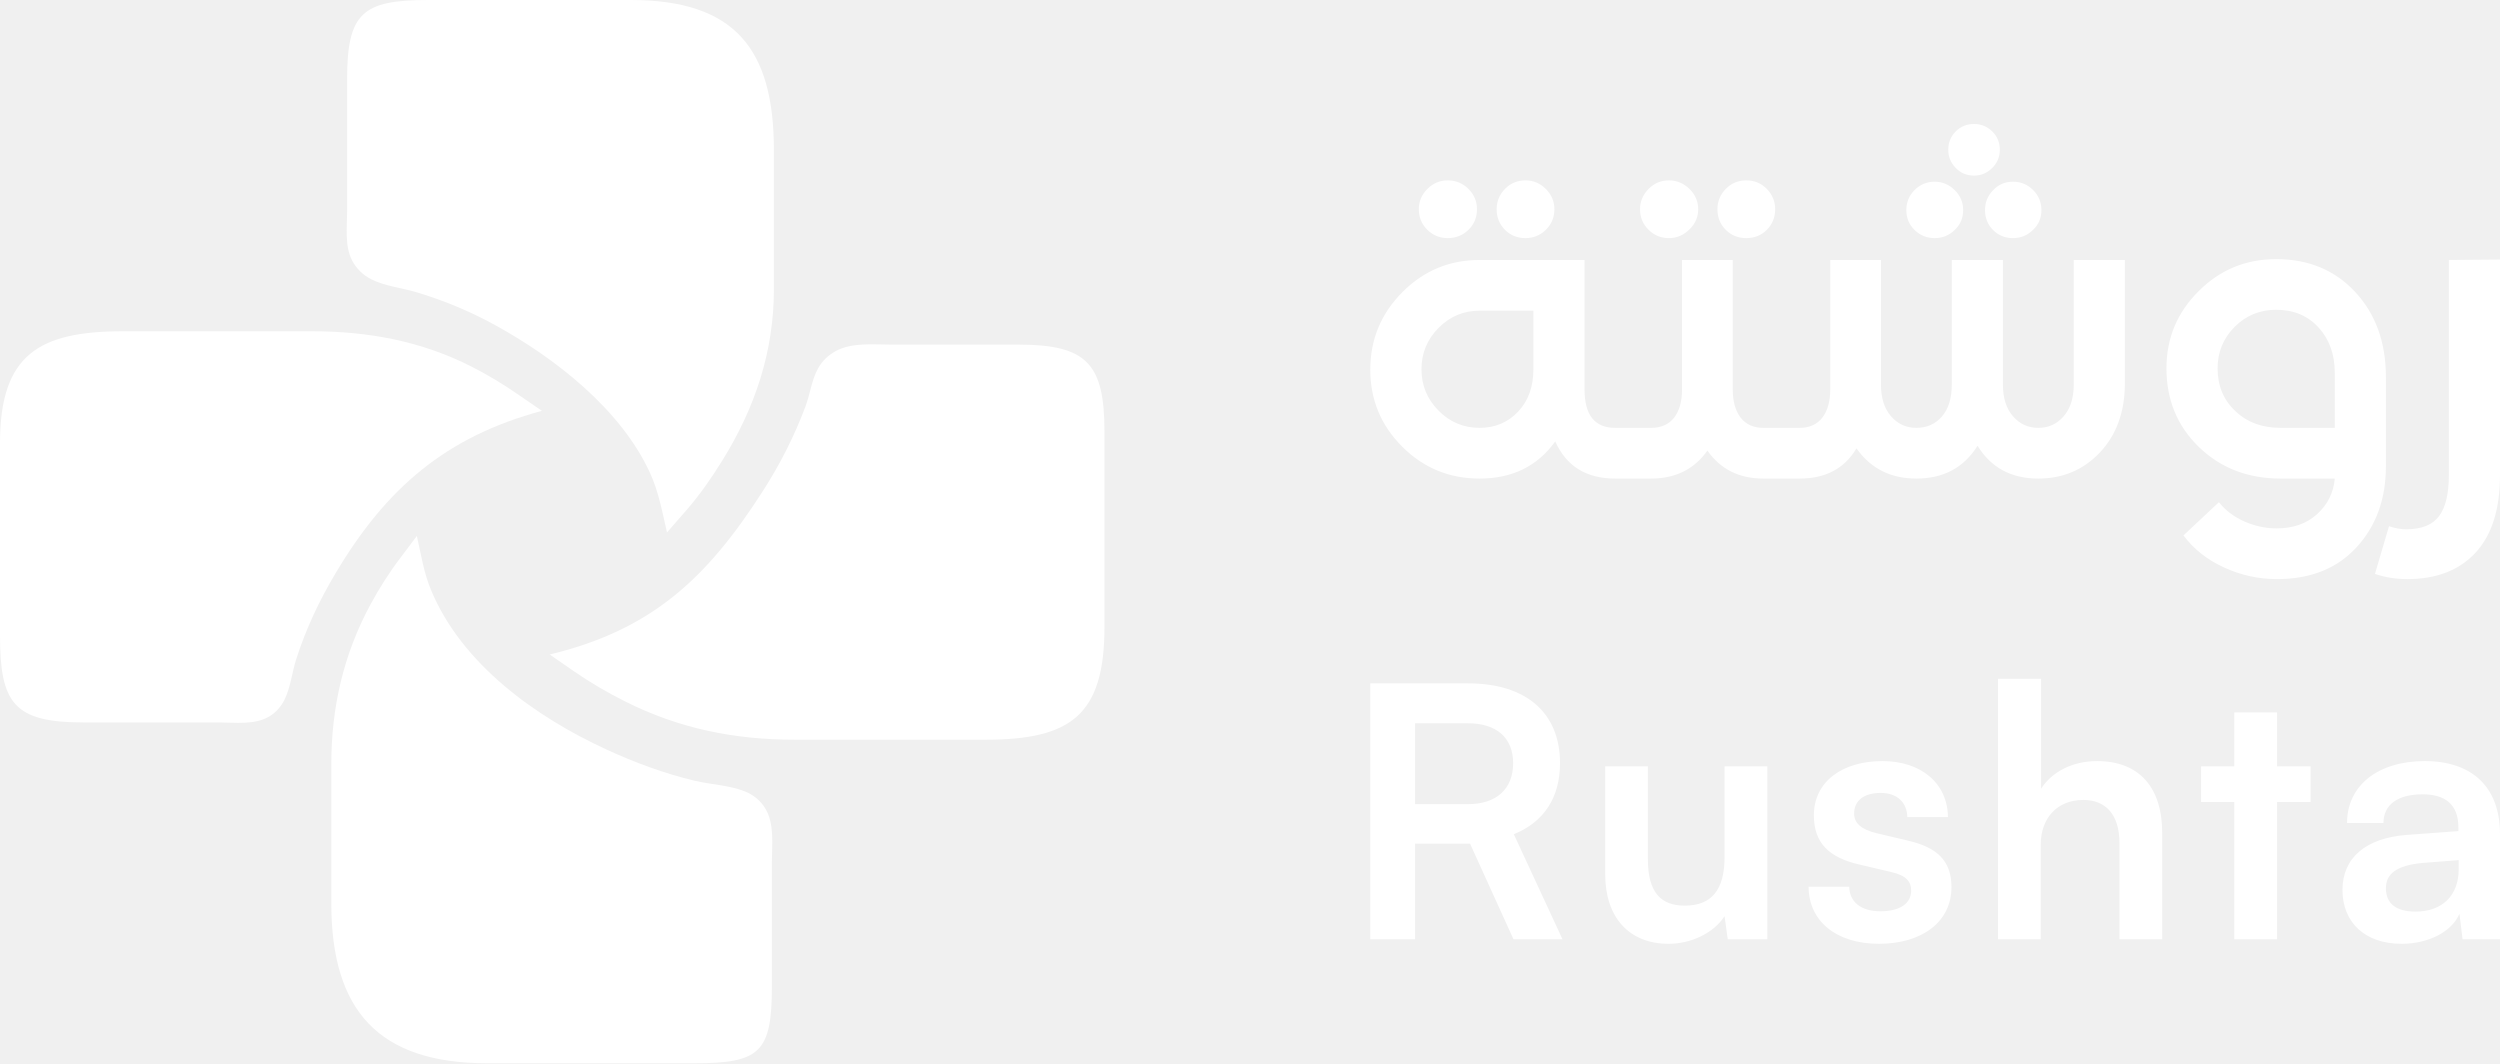
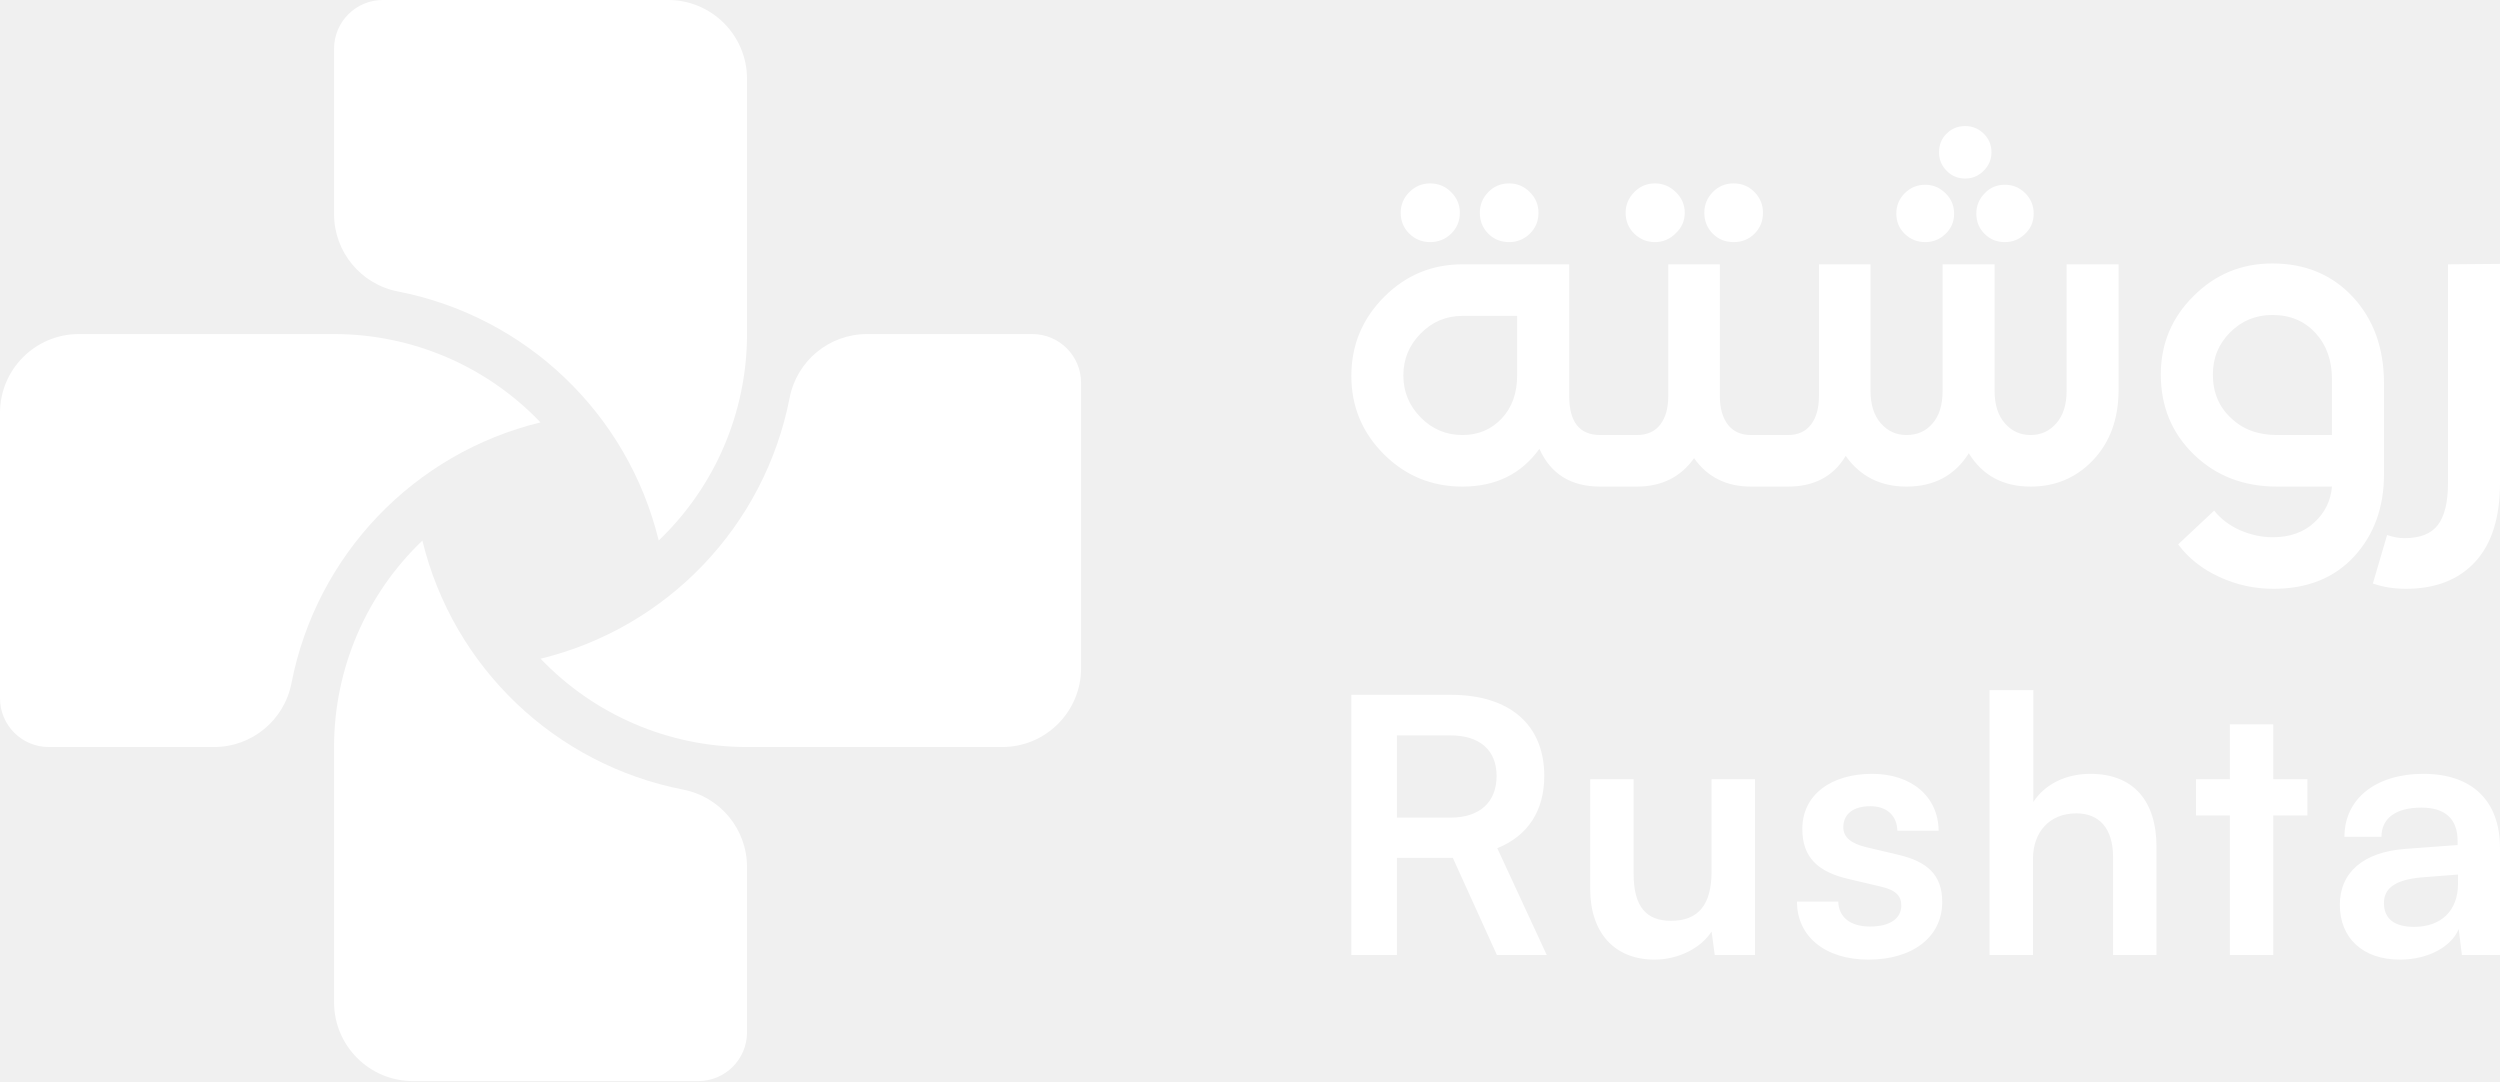
- <svg xmlns="http://www.w3.org/2000/svg" viewBox="0 0 470.25 200" width="470.25" height="200" role="img" aria-label="Rushta روشتة">
+ <svg xmlns="http://www.w3.org/2000/svg" viewBox="0 0 462.5 200" width="462.5" height="200" role="img" aria-label="Rushta روشتة">
  <g id="mark">
-     <path fill="#FFFFFF" d="M78.41 100.81C79.19 104.23 79.71 107.72 81.07 110.97C86.86 124.93 100.73 134.84 114.02 140.96C119.36 143.42 124.95 145.5 130.67 146.86C133.77 147.59 137.23 147.69 140.18 148.89C141.68 149.5 142.99 150.55 143.86 151.92C145.74 154.88 145.19 158.84 145.19 162.18L145.19 185.62C145.19 197.98 142.91 200 130.6 200L91.65 200C71.24 200 62.32 190.1 62.32 169.93L62.32 143.71C62.32 133.1 64.61 123.1 69.68 113.71C71.33 110.67 73.2 107.7 75.31 104.94C76.35 103.58 79.44 99.43 78.41 100.81Z" />
-     <path fill="#FFFFFF" d="M125.46 100.14C124.56 96.27 123.92 92.55 122.26 88.94C116.77 76.96 104.38 67.33 93.11 61.14C88.44 58.57 83.41 56.48 78.31 54.96C75.53 54.13 72.38 53.83 69.79 52.51C68.25 51.72 66.99 50.49 66.21 48.95C64.82 46.21 65.29 42.81 65.29 39.84L65.29 14.96C65.29 2.41 68.19 0 80.55 0L118.62 0C138.23 0 145.57 9.19 145.57 28.27L145.57 54.39C145.57 66.16 142.02 76.74 135.8 86.73C133.82 89.93 131.66 93.02 129.2 95.87C127.96 97.3 124.23 101.57 125.46 100.14Z" />
-     <path fill="#FFFFFF" d="M101.93 77.28C83.86 82.15 72.63 91.81 63.09 107.88C60.04 113 57.57 118.25 55.74 123.92C54.95 126.37 54.67 129.21 53.56 131.52C52.95 132.8 51.98 133.94 50.78 134.69C47.98 136.43 44.28 135.89 41.13 135.89L15.68 135.89C2.59 135.89 0 132.26 0 119.5L0 83.34C0 66.69 7.34 62.31 23.17 62.31L58.67 62.31C69.19 62.31 79.24 64.15 88.69 68.96C91.77 70.52 94.78 72.34 97.62 74.32C99.05 75.31 103.37 78.26 101.93 77.28Z" />
-     <path fill="#FFFFFF" d="M103.41 123.11C122.63 118.48 133.01 108.74 143.53 92.31C146.72 87.34 149.4 82.07 151.48 76.54C152.37 74.18 152.67 71.42 153.91 69.23C154.67 67.88 155.85 66.77 157.21 66.03C160.26 64.38 164.27 64.82 167.63 64.82L191.54 64.82C204.45 64.82 207.75 68.42 207.75 81.22L207.75 117.94C207.75 134.53 201.42 139.14 185.33 139.14L149.54 139.14C138.17 139.14 127.76 137.06 117.54 131.92C114.26 130.27 111.01 128.38 107.99 126.29C106.46 125.23 101.87 122.06 103.41 123.11Z" />
+     <path fill="#FFFFFF" d="M138.2 160.4L138.2 190.98C138.2 195.96 134.16 200 129.18 200L76.39 200C68.34 200 61.8 193.47 61.8 185.41L61.8 138.2C61.8 123.77 67.71 109.97 78.14 100.01C83.85 123.47 102.69 141.46 126.39 146.08C133.25 147.41 138.2 153.41 138.2 160.4Z" />
+     <path fill="#FFFFFF" d="M61.8 39.6L61.8 9.02C61.8 4.04 65.84 0 70.82 0L123.61 0C131.66 0 138.2 6.53 138.2 14.59L138.2 61.8C138.2 76.23 132.29 90.03 121.86 99.99C116.15 76.53 97.31 58.54 73.61 53.92C66.75 52.59 61.8 46.59 61.8 39.6Z" />
+     <path fill="#FFFFFF" d="M39.6 138.2L9.02 138.2C4.04 138.2 0 134.16 0 129.18L0 76.39C0 68.34 6.53 61.8 14.59 61.8L61.8 61.8C76.23 61.8 90.03 67.71 99.99 78.14C76.53 83.85 58.54 102.69 53.92 126.39C52.59 133.25 46.59 138.2 39.6 138.2Z" />
+     <path fill="#FFFFFF" d="M160.4 61.8L190.98 61.8C195.96 61.8 200 65.84 200 70.82L200 123.61C200 131.66 193.47 138.2 185.41 138.2L138.2 138.2C123.77 138.2 109.97 132.29 100.01 121.86C123.47 116.15 141.46 97.31 146.08 73.61C147.41 66.75 153.41 61.8 160.4 61.8Z" />
  </g>
  <g id="arabic" aria-label="روشتة">
-     <path id="arabic-letters" fill="#FFFFFF" d="M263.84 54.9C267.84 50.9 272.67 48.9 278.31 48.9L298.05 48.9L298.05 73.24C298.05 78.07 299.97 80.48 303.81 80.48L306.27 80.48L306.27 90.02L303.81 90.02C298.38 90.02 294.62 87.69 292.54 83.03C289.2 87.69 284.45 90.02 278.31 90.02C272.61 90.02 267.76 88.02 263.76 84.02C259.75 80.01 257.75 75.19 257.75 69.54C257.75 63.84 259.78 58.96 263.84 54.9ZM267.38 69.46C267.38 72.47 268.44 75.06 270.58 77.23C272.72 79.4 275.3 80.48 278.31 80.48C281.22 80.48 283.63 79.46 285.55 77.44C287.47 75.41 288.43 72.75 288.43 69.46L288.43 58.44L278.31 58.44C275.3 58.44 272.72 59.52 270.58 61.69C268.44 63.85 267.38 66.44 267.38 69.46ZM304.63 80.48L310.55 80.48C312.47 80.48 313.92 79.83 314.91 78.55C315.9 77.26 316.39 75.49 316.39 73.24L316.39 48.9L325.93 48.9L325.93 73.24C325.93 75.49 326.42 77.26 327.41 78.55C328.4 79.83 329.82 80.48 331.68 80.48L337.69 80.48L337.69 90.02L331.68 90.02C327.13 90.02 323.63 88.26 321.16 84.76C318.69 88.26 315.16 90.02 310.55 90.02L304.63 90.02ZM338.51 80.48C340.37 80.48 341.8 79.83 342.79 78.55C343.77 77.26 344.27 75.49 344.27 73.24L344.27 48.9L353.81 48.9L353.81 72.34C353.81 74.86 354.44 76.85 355.7 78.3C356.96 79.75 358.55 80.48 360.47 80.48C362.44 80.48 364.04 79.77 365.28 78.34C366.51 76.92 367.13 74.91 367.13 72.34L367.13 48.9L376.75 48.9L376.75 72.34C376.75 74.86 377.38 76.85 378.64 78.3C379.9 79.75 381.49 80.48 383.41 80.48C385.33 80.48 386.92 79.75 388.18 78.3C389.44 76.85 390.07 74.86 390.07 72.34L390.07 48.9L399.69 48.9L399.69 72.34C399.64 77.6 398.06 81.86 394.97 85.13C391.87 88.39 388.02 90.02 383.41 90.02C378.31 90.02 374.5 87.96 371.98 83.85C369.4 87.96 365.57 90.02 360.47 90.02C355.64 90.02 351.89 88.13 349.2 84.34C346.95 88.13 343.39 90.02 338.51 90.02L336.04 90.02L336.04 80.48ZM413.59 54.74C417.59 50.74 422.45 48.74 428.15 48.74C434.23 48.74 439.2 50.81 443.03 54.94C446.87 59.08 448.79 64.42 448.79 70.94L448.79 87.72C448.79 93.86 446.95 98.93 443.28 102.93C439.61 106.93 434.62 108.93 428.31 108.93C424.86 108.93 421.54 108.21 418.36 106.75C415.18 105.3 412.63 103.29 410.71 100.71L417.38 94.46C418.58 95.99 420.17 97.2 422.15 98.08C424.12 98.95 426.15 99.39 428.23 99.39C431.36 99.39 433.91 98.49 435.88 96.68C437.85 94.87 438.95 92.65 439.17 90.02L428.97 90.02C422.83 90.02 417.72 88.04 413.63 84.1C409.55 80.15 407.51 75.22 407.51 69.29C407.51 63.59 409.54 58.74 413.59 54.74ZM420.5 77.35C422.69 79.44 425.52 80.48 428.97 80.48L439.17 80.48L439.17 70.12C439.17 66.66 438.15 63.83 436.13 61.61C434.1 59.39 431.44 58.27 428.15 58.27C425.08 58.27 422.47 59.34 420.34 61.48C418.2 63.62 417.13 66.22 417.13 69.29C417.13 72.58 418.25 75.27 420.5 77.35ZM449.37 98.98C450.52 99.37 451.59 99.56 452.57 99.56C455.48 99.56 457.55 98.74 458.78 97.09C460.02 95.45 460.63 92.87 460.63 89.36L460.63 48.9L470.25 48.82L470.25 89.36C470.25 95.77 468.72 100.64 465.65 103.96C462.58 107.27 458.3 108.93 452.82 108.93C450.63 108.93 448.6 108.6 446.73 107.95Z" />
-     <path id="arabic-dots" fill="#FFFFFF" d="M266.88 39.36C266.88 37.88 267.42 36.61 268.49 35.54C269.55 34.47 270.83 33.93 272.31 33.93C273.84 33.93 275.15 34.47 276.22 35.54C277.29 36.61 277.82 37.88 277.82 39.36C277.82 40.9 277.29 42.18 276.22 43.23C275.15 44.27 273.84 44.79 272.31 44.79C270.83 44.79 269.55 44.27 268.49 43.23C267.42 42.18 266.88 40.9 266.88 39.36ZM281.52 39.36C281.52 37.88 282.04 36.61 283.08 35.54C284.12 34.47 285.41 33.93 286.95 33.93C288.43 33.93 289.7 34.47 290.77 35.54C291.84 36.61 292.38 37.88 292.38 39.36C292.38 40.9 291.84 42.18 290.77 43.23C289.7 44.27 288.43 44.79 286.95 44.79C285.41 44.79 284.12 44.27 283.08 43.23C282.04 42.18 281.52 40.9 281.52 39.36ZM323.05 39.36C323.05 37.88 323.57 36.61 324.61 35.54C325.65 34.47 326.94 33.93 328.48 33.93C330.01 33.93 331.3 34.47 332.34 35.54C333.38 36.61 333.91 37.88 333.91 39.36C333.91 40.9 333.38 42.18 332.34 43.23C331.3 44.27 330.01 44.79 328.48 44.79C326.94 44.79 325.65 44.27 324.61 43.23C323.57 42.18 323.05 40.9 323.05 39.36ZM310.14 35.5C311.18 34.45 312.44 33.93 313.92 33.93C315.4 33.93 316.69 34.47 317.79 35.54C318.88 36.61 319.43 37.88 319.43 39.36C319.43 40.84 318.88 42.1 317.79 43.14C316.69 44.24 315.4 44.79 313.92 44.79C312.44 44.79 311.17 44.27 310.1 43.23C309.03 42.18 308.49 40.9 308.49 39.36C308.49 37.88 309.04 36.59 310.14 35.5ZM360.14 35.74C361.18 34.7 362.44 34.18 363.92 34.18C365.35 34.18 366.59 34.7 367.66 35.74C368.73 36.78 369.27 38.04 369.27 39.52C369.27 41.01 368.75 42.24 367.7 43.23C366.66 44.27 365.4 44.79 363.92 44.79C362.44 44.79 361.18 44.28 360.14 43.27C359.1 42.25 358.58 41.01 358.58 39.52C358.58 38.04 359.1 36.78 360.14 35.74ZM374.94 35.74C375.93 34.7 377.16 34.18 378.64 34.18C380.12 34.18 381.38 34.7 382.42 35.74C383.47 36.78 383.99 38.04 383.99 39.52C383.99 41.01 383.47 42.24 382.42 43.23C381.38 44.27 380.12 44.79 378.64 44.79C377.16 44.79 375.91 44.28 374.9 43.27C373.89 42.25 373.38 41.01 373.38 39.52C373.38 38.04 373.9 36.78 374.94 35.74ZM367.87 24.72C368.8 23.79 369.95 23.32 371.32 23.32C372.64 23.32 373.78 23.79 374.74 24.72C375.7 25.65 376.17 26.81 376.17 28.18C376.17 29.49 375.7 30.63 374.74 31.59C373.78 32.55 372.64 33.03 371.32 33.03C369.95 33.03 368.8 32.55 367.87 31.59C366.94 30.63 366.47 29.49 366.47 28.18C366.47 26.81 366.94 25.65 367.87 24.72Z" />
+     <path id="arabic-letters" fill="#FFFFFF" d="M256.09 54.9C260.09 50.9 264.91 48.9 270.56 48.9L290.3 48.9L290.3 73.24C290.3 78.07 292.21 80.48 296.05 80.48L298.52 80.48L298.52 90.02L296.05 90.02C290.62 90.02 286.87 87.69 284.79 83.03C281.44 87.69 276.7 90.02 270.56 90.02C264.86 90.02 260.01 88.02 256 84.02C252 80.01 250 75.19 250 69.54C250 63.84 252.03 58.96 256.09 54.9ZM259.62 69.46C259.62 72.47 260.69 75.06 262.83 77.23C264.97 79.4 267.54 80.48 270.56 80.48C273.46 80.48 275.88 79.46 277.8 77.44C279.71 75.41 280.67 72.75 280.67 69.46L280.67 58.44L270.56 58.44C267.54 58.44 264.97 59.52 262.83 61.69C260.69 63.85 259.62 66.44 259.62 69.46ZM296.88 80.48L302.8 80.48C304.71 80.48 306.17 79.83 307.15 78.55C308.14 77.26 308.63 75.49 308.63 73.24L308.63 48.9L318.17 48.9L318.17 73.24C318.17 75.49 318.67 77.26 319.65 78.55C320.64 79.83 322.07 80.48 323.93 80.48L329.93 80.48L329.93 90.02L323.93 90.02C319.38 90.02 315.87 88.26 313.4 84.76C310.94 88.26 307.4 90.02 302.8 90.02L296.88 90.02ZM330.76 80.48C332.62 80.48 334.05 79.83 335.03 78.55C336.02 77.26 336.51 75.49 336.51 73.24L336.51 48.9L346.05 48.9L346.05 72.34C346.05 74.86 346.68 76.85 347.94 78.3C349.21 79.75 350.79 80.48 352.71 80.48C354.69 80.48 356.29 79.77 357.52 78.34C358.76 76.92 359.38 74.91 359.38 72.34L359.38 48.9L369 48.9L369 72.34C369 74.86 369.63 76.85 370.89 78.3C372.15 79.75 373.74 80.48 375.66 80.48C377.58 80.48 379.17 79.75 380.43 78.3C381.69 76.85 382.32 74.86 382.32 72.34L382.32 48.9L391.94 48.9L391.94 72.34C391.89 77.6 390.31 81.86 387.21 85.13C384.11 88.39 380.26 90.02 375.66 90.02C370.56 90.02 366.75 87.96 364.23 83.85C361.65 87.96 357.81 90.02 352.71 90.02C347.89 90.02 344.13 88.13 341.45 84.34C339.2 88.13 335.64 90.02 330.76 90.02L328.29 90.02L328.29 80.48ZM405.84 54.74C409.84 50.74 414.69 48.74 420.39 48.74C426.48 48.74 431.44 50.81 435.28 54.94C439.12 59.08 441.04 64.42 441.04 70.94L441.04 87.72C441.04 93.86 439.2 98.93 435.53 102.93C431.85 106.93 426.86 108.93 420.56 108.93C417.11 108.93 413.79 108.21 410.61 106.75C407.43 105.3 404.88 103.29 402.96 100.71L409.62 94.46C410.83 95.99 412.42 97.2 414.39 98.08C416.37 98.95 418.39 99.39 420.48 99.39C423.6 99.39 426.15 98.49 428.12 96.68C430.1 94.87 431.2 92.65 431.41 90.02L421.22 90.02C415.08 90.02 409.96 88.04 405.88 84.1C401.8 80.15 399.75 75.22 399.75 69.29C399.75 63.59 401.78 58.74 405.84 54.74ZM412.75 77.35C414.94 79.44 417.76 80.48 421.22 80.48L431.41 80.48L431.41 70.12C431.41 66.66 430.4 63.83 428.37 61.61C426.34 59.39 423.68 58.27 420.39 58.27C417.32 58.27 414.72 59.34 412.58 61.48C410.44 63.62 409.38 66.22 409.38 69.29C409.38 72.58 410.5 75.27 412.75 77.35ZM441.61 98.98C442.76 99.37 443.83 99.56 444.82 99.56C447.72 99.56 449.79 98.74 451.03 97.09C452.26 95.45 452.88 92.87 452.88 89.36L452.88 48.9L462.5 48.82L462.5 89.36C462.5 95.77 460.96 100.64 457.89 103.96C454.82 107.27 450.55 108.93 445.07 108.93C442.87 108.93 440.84 108.6 438.98 107.95Z" />
+     <path id="arabic-dots" fill="#FFFFFF" d="M259.13 39.36C259.13 37.88 259.66 36.61 260.73 35.54C261.8 34.47 263.08 33.93 264.56 33.93C266.09 33.93 267.39 34.47 268.46 35.54C269.53 36.61 270.07 37.88 270.07 39.36C270.07 40.9 269.53 42.18 268.46 43.23C267.39 44.27 266.09 44.79 264.56 44.79C263.08 44.79 261.8 44.27 260.73 43.23C259.66 42.18 259.13 40.9 259.13 39.36ZM273.77 39.36C273.77 37.88 274.29 36.61 275.33 35.54C276.37 34.47 277.66 33.93 279.19 33.93C280.67 33.93 281.95 34.47 283.02 35.54C284.09 36.61 284.62 37.88 284.62 39.36C284.62 40.9 284.09 42.18 283.02 43.23C281.95 44.27 280.67 44.79 279.19 44.79C277.66 44.79 276.37 44.27 275.33 43.23C274.29 42.18 273.77 40.9 273.77 39.36ZM315.3 39.36C315.3 37.88 315.82 36.61 316.86 35.54C317.9 34.47 319.19 33.93 320.72 33.93C322.26 33.93 323.55 34.47 324.59 35.54C325.63 36.61 326.15 37.88 326.15 39.36C326.15 40.9 325.63 42.18 324.59 43.23C323.55 44.27 322.26 44.79 320.72 44.79C319.19 44.79 317.9 44.27 316.86 43.23C315.82 42.18 315.3 40.9 315.3 39.36ZM302.38 35.5C303.43 34.45 304.69 33.93 306.17 33.93C307.65 33.93 308.94 34.47 310.03 35.54C311.13 36.61 311.68 37.88 311.68 39.36C311.68 40.84 311.13 42.1 310.03 43.14C308.94 44.24 307.65 44.79 306.17 44.79C304.69 44.79 303.41 44.27 302.34 43.23C301.27 42.18 300.74 40.9 300.74 39.36C300.74 37.88 301.29 36.59 302.38 35.5ZM352.38 35.74C353.43 34.7 354.69 34.18 356.17 34.18C357.59 34.18 358.84 34.7 359.91 35.74C360.98 36.78 361.51 38.04 361.51 39.52C361.51 41.01 360.99 42.24 359.95 43.23C358.91 44.27 357.65 44.79 356.17 44.79C354.69 44.79 353.43 44.28 352.38 43.27C351.34 42.25 350.82 41.01 350.82 39.52C350.82 38.04 351.34 36.78 352.38 35.74ZM367.19 35.74C368.17 34.7 369.41 34.18 370.89 34.18C372.37 34.18 373.63 34.7 374.67 35.74C375.71 36.78 376.23 38.04 376.23 39.52C376.23 41.01 375.71 42.24 374.67 43.23C373.63 44.27 372.37 44.79 370.89 44.79C369.41 44.79 368.16 44.28 367.15 43.27C366.13 42.25 365.62 41.01 365.62 39.52C365.62 38.04 366.15 36.78 367.19 35.74ZM360.12 24.72C361.05 23.79 362.2 23.32 363.57 23.32C364.88 23.32 366.02 23.79 366.98 24.72C367.94 25.65 368.42 26.81 368.42 28.18C368.42 29.49 367.94 30.63 366.98 31.59C366.02 32.55 364.88 33.03 363.57 33.03C362.2 33.03 361.05 32.55 360.12 31.59C359.18 30.63 358.72 29.49 358.72 28.18C358.72 26.81 359.18 25.65 360.12 24.72Z" />
  </g>
-   <path id="english" aria-label="Rushta" fill="#FFFFFF" d="M266.18 176.68L266.18 158.7L276.52 158.7L284.69 176.68L293.91 176.68L284.75 156.92C290.42 154.62 293.44 150.01 293.44 143.55C293.44 134.07 287.06 128.54 276.13 128.54L257.75 128.54L257.75 176.68ZM266.18 136.05L276.13 136.05C281.46 136.05 284.62 138.75 284.62 143.55C284.62 148.43 281.46 151.26 276.13 151.26L266.18 151.26ZM324.39 144.15L324.39 161.2C324.39 167.39 321.96 170.35 316.89 170.35C312.41 170.35 309.97 167.85 309.97 161.66L309.97 144.15L301.94 144.15L301.94 164.49C301.94 172.46 306.35 177.53 313.86 177.53C318.2 177.53 322.42 175.42 324.39 172.33L324.99 176.68L332.43 176.68L332.43 144.15ZM340.2 166.8C340.2 173.19 345.34 177.53 353.43 177.53C361.47 177.53 367.07 173.45 367.07 166.86C367.07 161.86 364.3 159.36 358.83 158.11L352.97 156.72C350.21 156.06 348.76 154.88 348.76 153.04C348.76 150.6 350.6 149.15 353.76 149.15C356.86 149.15 358.7 150.93 358.77 153.69L366.41 153.69C366.34 147.37 361.4 143.16 354.09 143.16C346.59 143.16 341.19 146.98 341.19 153.36C341.19 158.57 344.02 161.33 349.88 162.65L355.74 164.03C358.64 164.69 359.49 165.88 359.49 167.52C359.49 169.89 357.45 171.41 353.7 171.41C350.01 171.41 347.9 169.63 347.84 166.8ZM383.86 176.68L383.86 158.9C383.86 154.02 386.82 150.47 391.89 150.47C395.97 150.47 398.67 153.1 398.67 158.57L398.67 176.68L406.71 176.68L406.71 156.66C406.71 148.23 402.49 143.16 394.46 143.16C389.78 143.16 385.97 145.2 383.92 148.36L383.92 127.68L375.82 127.68L375.82 176.68ZM428.31 176.68L428.31 150.86L434.63 150.86L434.63 144.15L428.31 144.15L428.31 134L420.27 134L420.27 144.15L414.02 144.15L414.02 150.86L420.27 150.86L420.27 176.68ZM451.75 177.53C456.82 177.53 461.23 175.23 462.62 171.87L463.21 176.68L470.25 176.68L470.25 156.92C470.25 147.9 464.85 143.16 456.1 143.16C447.27 143.16 441.48 147.77 441.48 154.81L448.33 154.81C448.33 151.39 450.96 149.41 455.7 149.41C459.78 149.41 462.42 151.19 462.42 155.6L462.42 156.33L452.67 157.05C444.97 157.64 440.62 161.4 440.62 167.39C440.62 173.51 444.84 177.53 451.75 177.53ZM454.38 171.47C450.76 171.47 448.79 170.02 448.79 167.06C448.79 164.43 450.7 162.78 455.7 162.32L462.48 161.79L462.48 163.51C462.48 168.51 459.32 171.47 454.38 171.47Z" />
+   <path id="english" aria-label="Rushta" fill="#FFFFFF" d="M258.43 176.68L258.43 158.7L268.77 158.7L276.93 176.68L286.15 176.68L277 156.92C282.66 154.62 285.69 150.01 285.69 143.55C285.69 134.07 279.3 128.54 268.37 128.54L250 128.54L250 176.68ZM258.43 136.05L268.37 136.05C273.71 136.05 276.87 138.75 276.87 143.55C276.87 148.43 273.71 151.26 268.37 151.26L258.43 151.26ZM316.64 144.15L316.64 161.2C316.64 167.39 314.2 170.35 309.13 170.35C304.66 170.35 302.22 167.85 302.22 161.66L302.22 144.15L294.19 144.15L294.19 164.49C294.19 172.46 298.6 177.53 306.1 177.53C310.45 177.53 314.67 175.42 316.64 172.33L317.23 176.68L324.67 176.68L324.67 144.15ZM332.44 166.8C332.44 173.19 337.58 177.53 345.68 177.53C353.71 177.53 359.31 173.45 359.31 166.86C359.31 161.86 356.55 159.36 351.08 158.11L345.22 156.72C342.45 156.06 341.01 154.88 341.01 153.04C341.01 150.6 342.85 149.15 346.01 149.15C349.11 149.15 350.95 150.93 351.01 153.69L358.65 153.69C358.59 147.37 353.65 143.16 346.34 143.16C338.83 143.16 333.43 146.98 333.43 153.36C333.43 158.57 336.26 161.33 342.13 162.65L347.99 164.03C350.88 164.69 351.74 165.88 351.74 167.52C351.74 169.89 349.7 171.41 345.94 171.41C342.26 171.41 340.15 169.63 340.08 166.8ZM376.1 176.68L376.1 158.9C376.1 154.02 379.07 150.47 384.14 150.47C388.22 150.47 390.92 153.1 390.92 158.57L390.92 176.68L398.95 176.68L398.95 156.66C398.95 148.23 394.74 143.16 386.71 143.16C382.03 143.16 378.21 145.2 376.17 148.36L376.17 127.68L368.07 127.68L368.07 176.68ZM420.55 176.68L420.55 150.86L426.87 150.86L426.87 144.15L420.55 144.15L420.55 134L412.52 134L412.52 144.15L406.26 144.15L406.26 150.86L412.52 150.86L412.52 176.68ZM444 177.53C449.07 177.53 453.48 175.23 454.86 171.87L455.45 176.68L462.5 176.68L462.5 156.92C462.5 147.9 457.1 143.16 448.34 143.16C439.52 143.16 433.72 147.77 433.72 154.81L440.57 154.81C440.57 151.39 443.21 149.41 447.95 149.41C452.03 149.41 454.66 151.19 454.66 155.6L454.66 156.33L444.92 157.05C437.21 157.64 432.87 161.4 432.87 167.39C432.87 173.51 437.08 177.53 444 177.53ZM446.63 171.47C443.01 171.47 441.03 170.02 441.03 167.06C441.03 164.43 442.94 162.78 447.95 162.32L454.73 161.79L454.73 163.51C454.73 168.51 451.57 171.47 446.63 171.47Z" />
</svg>
